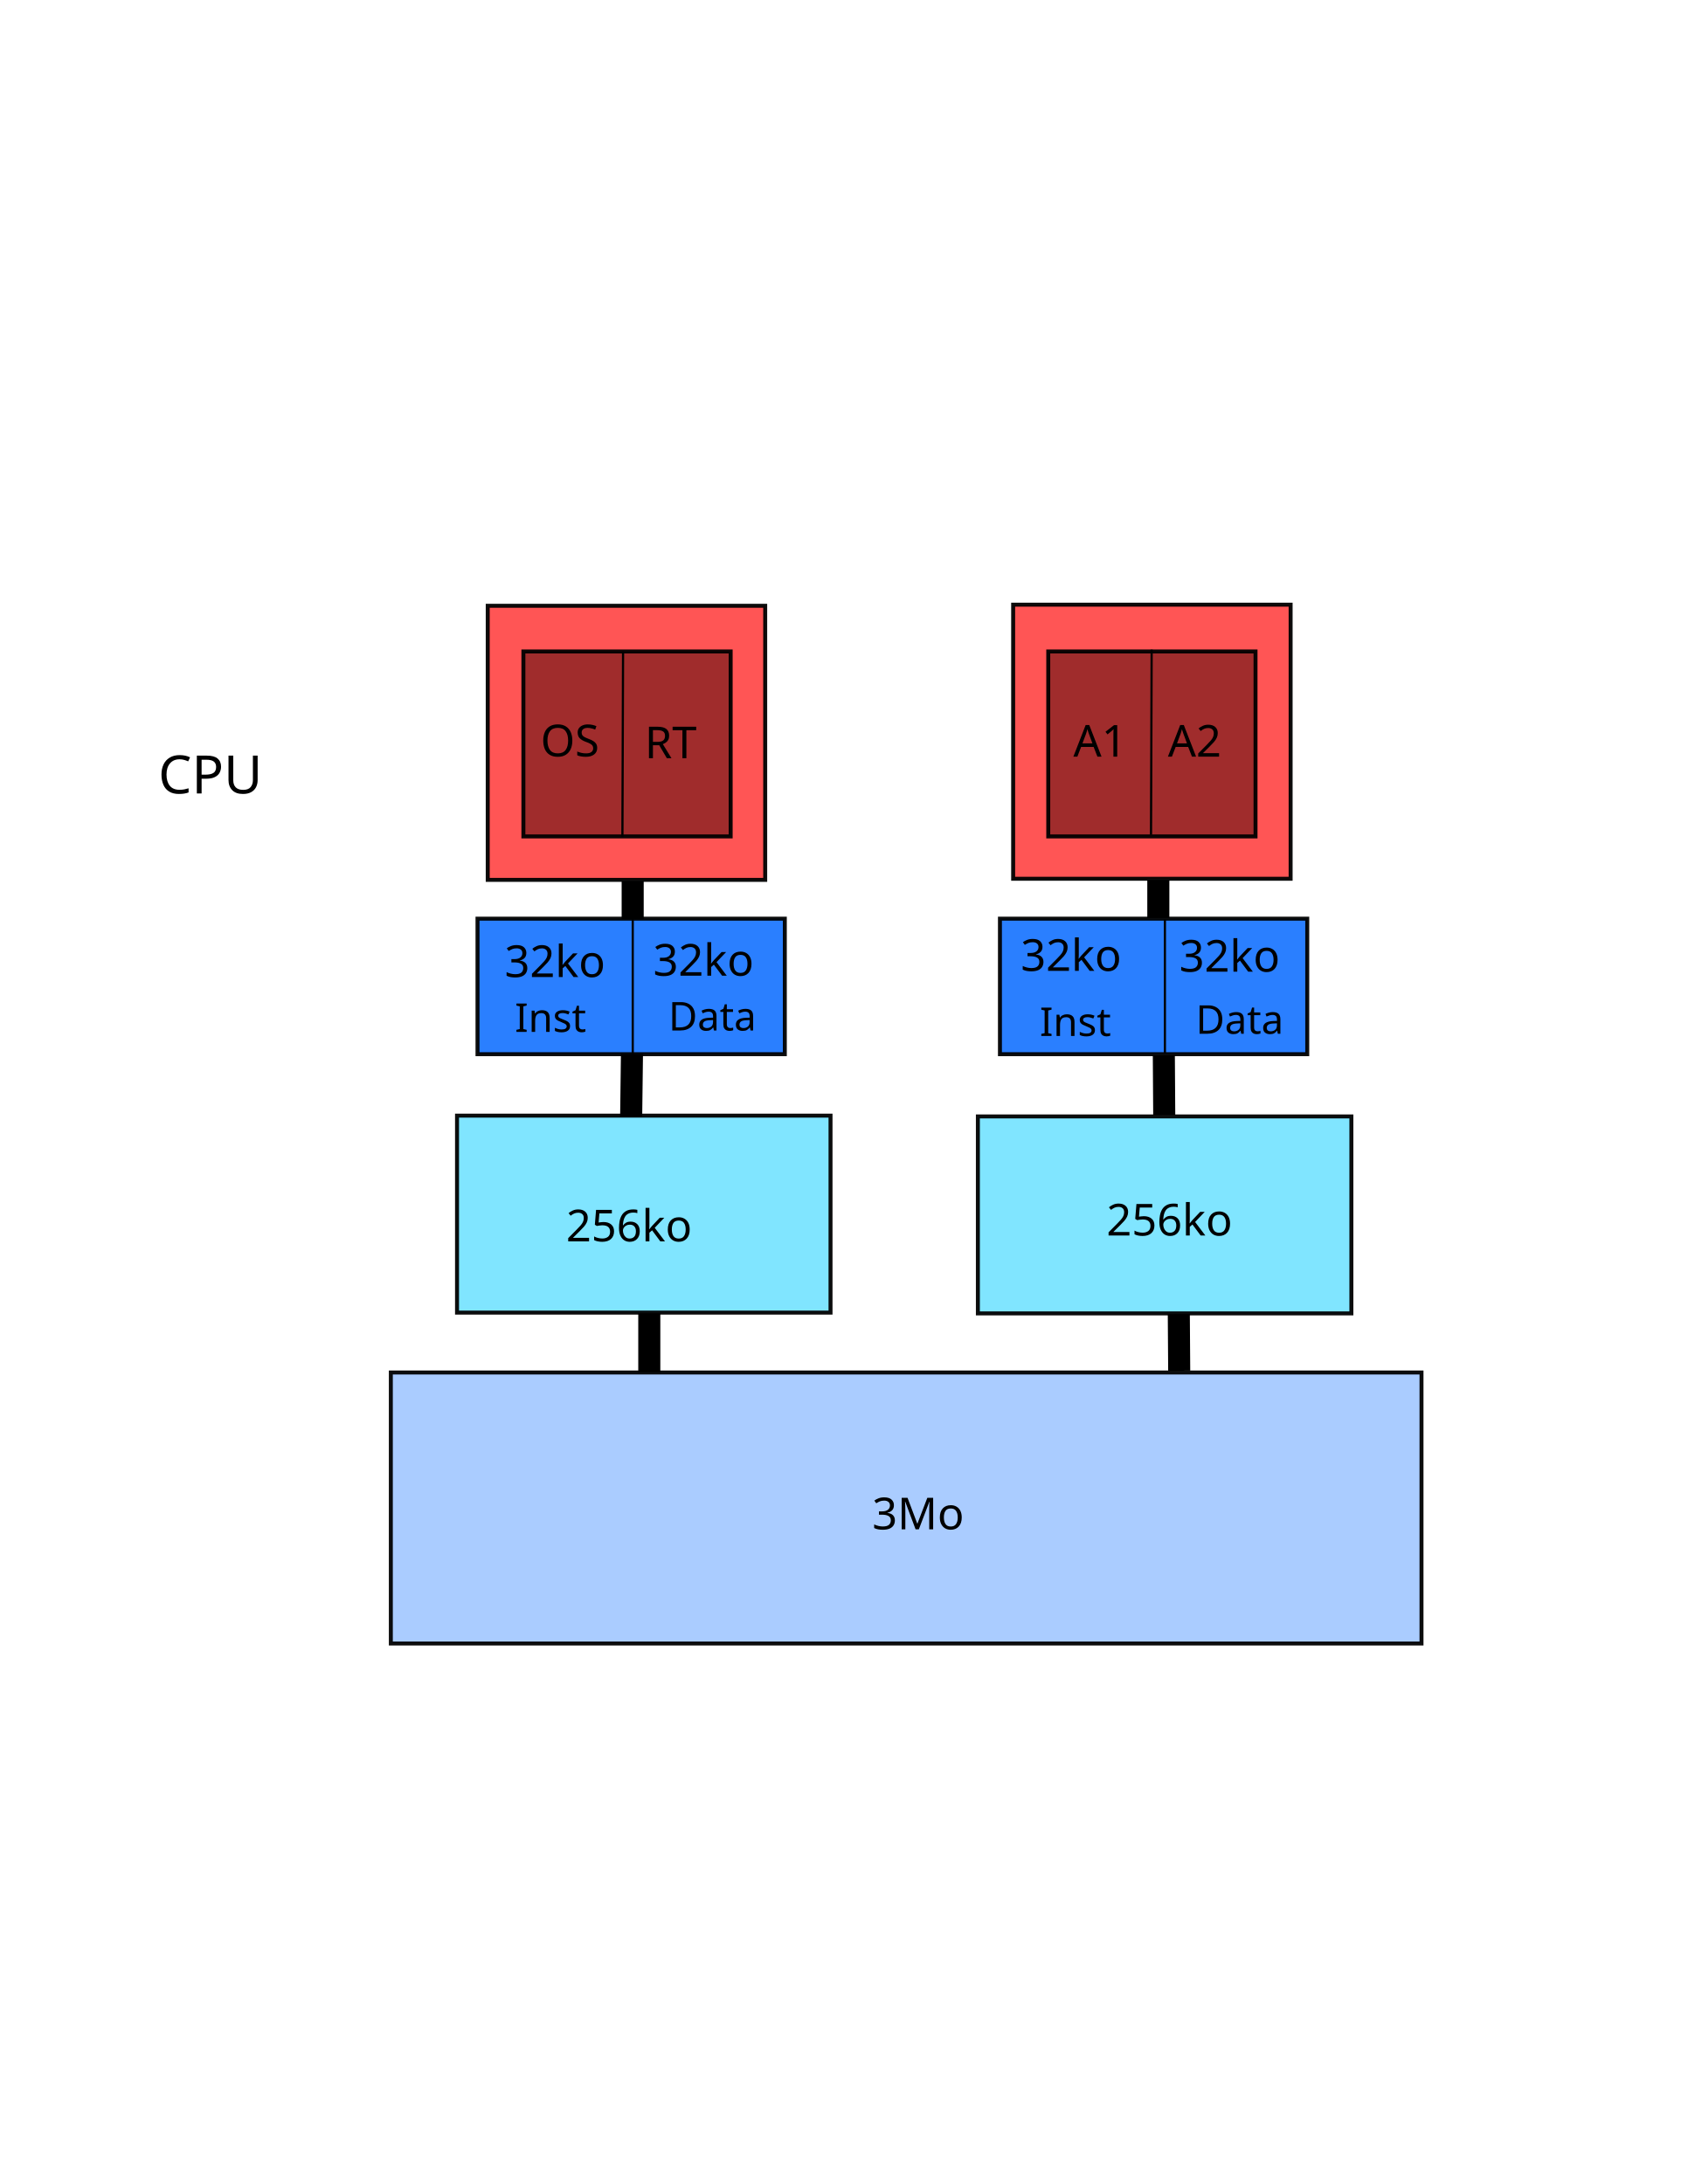
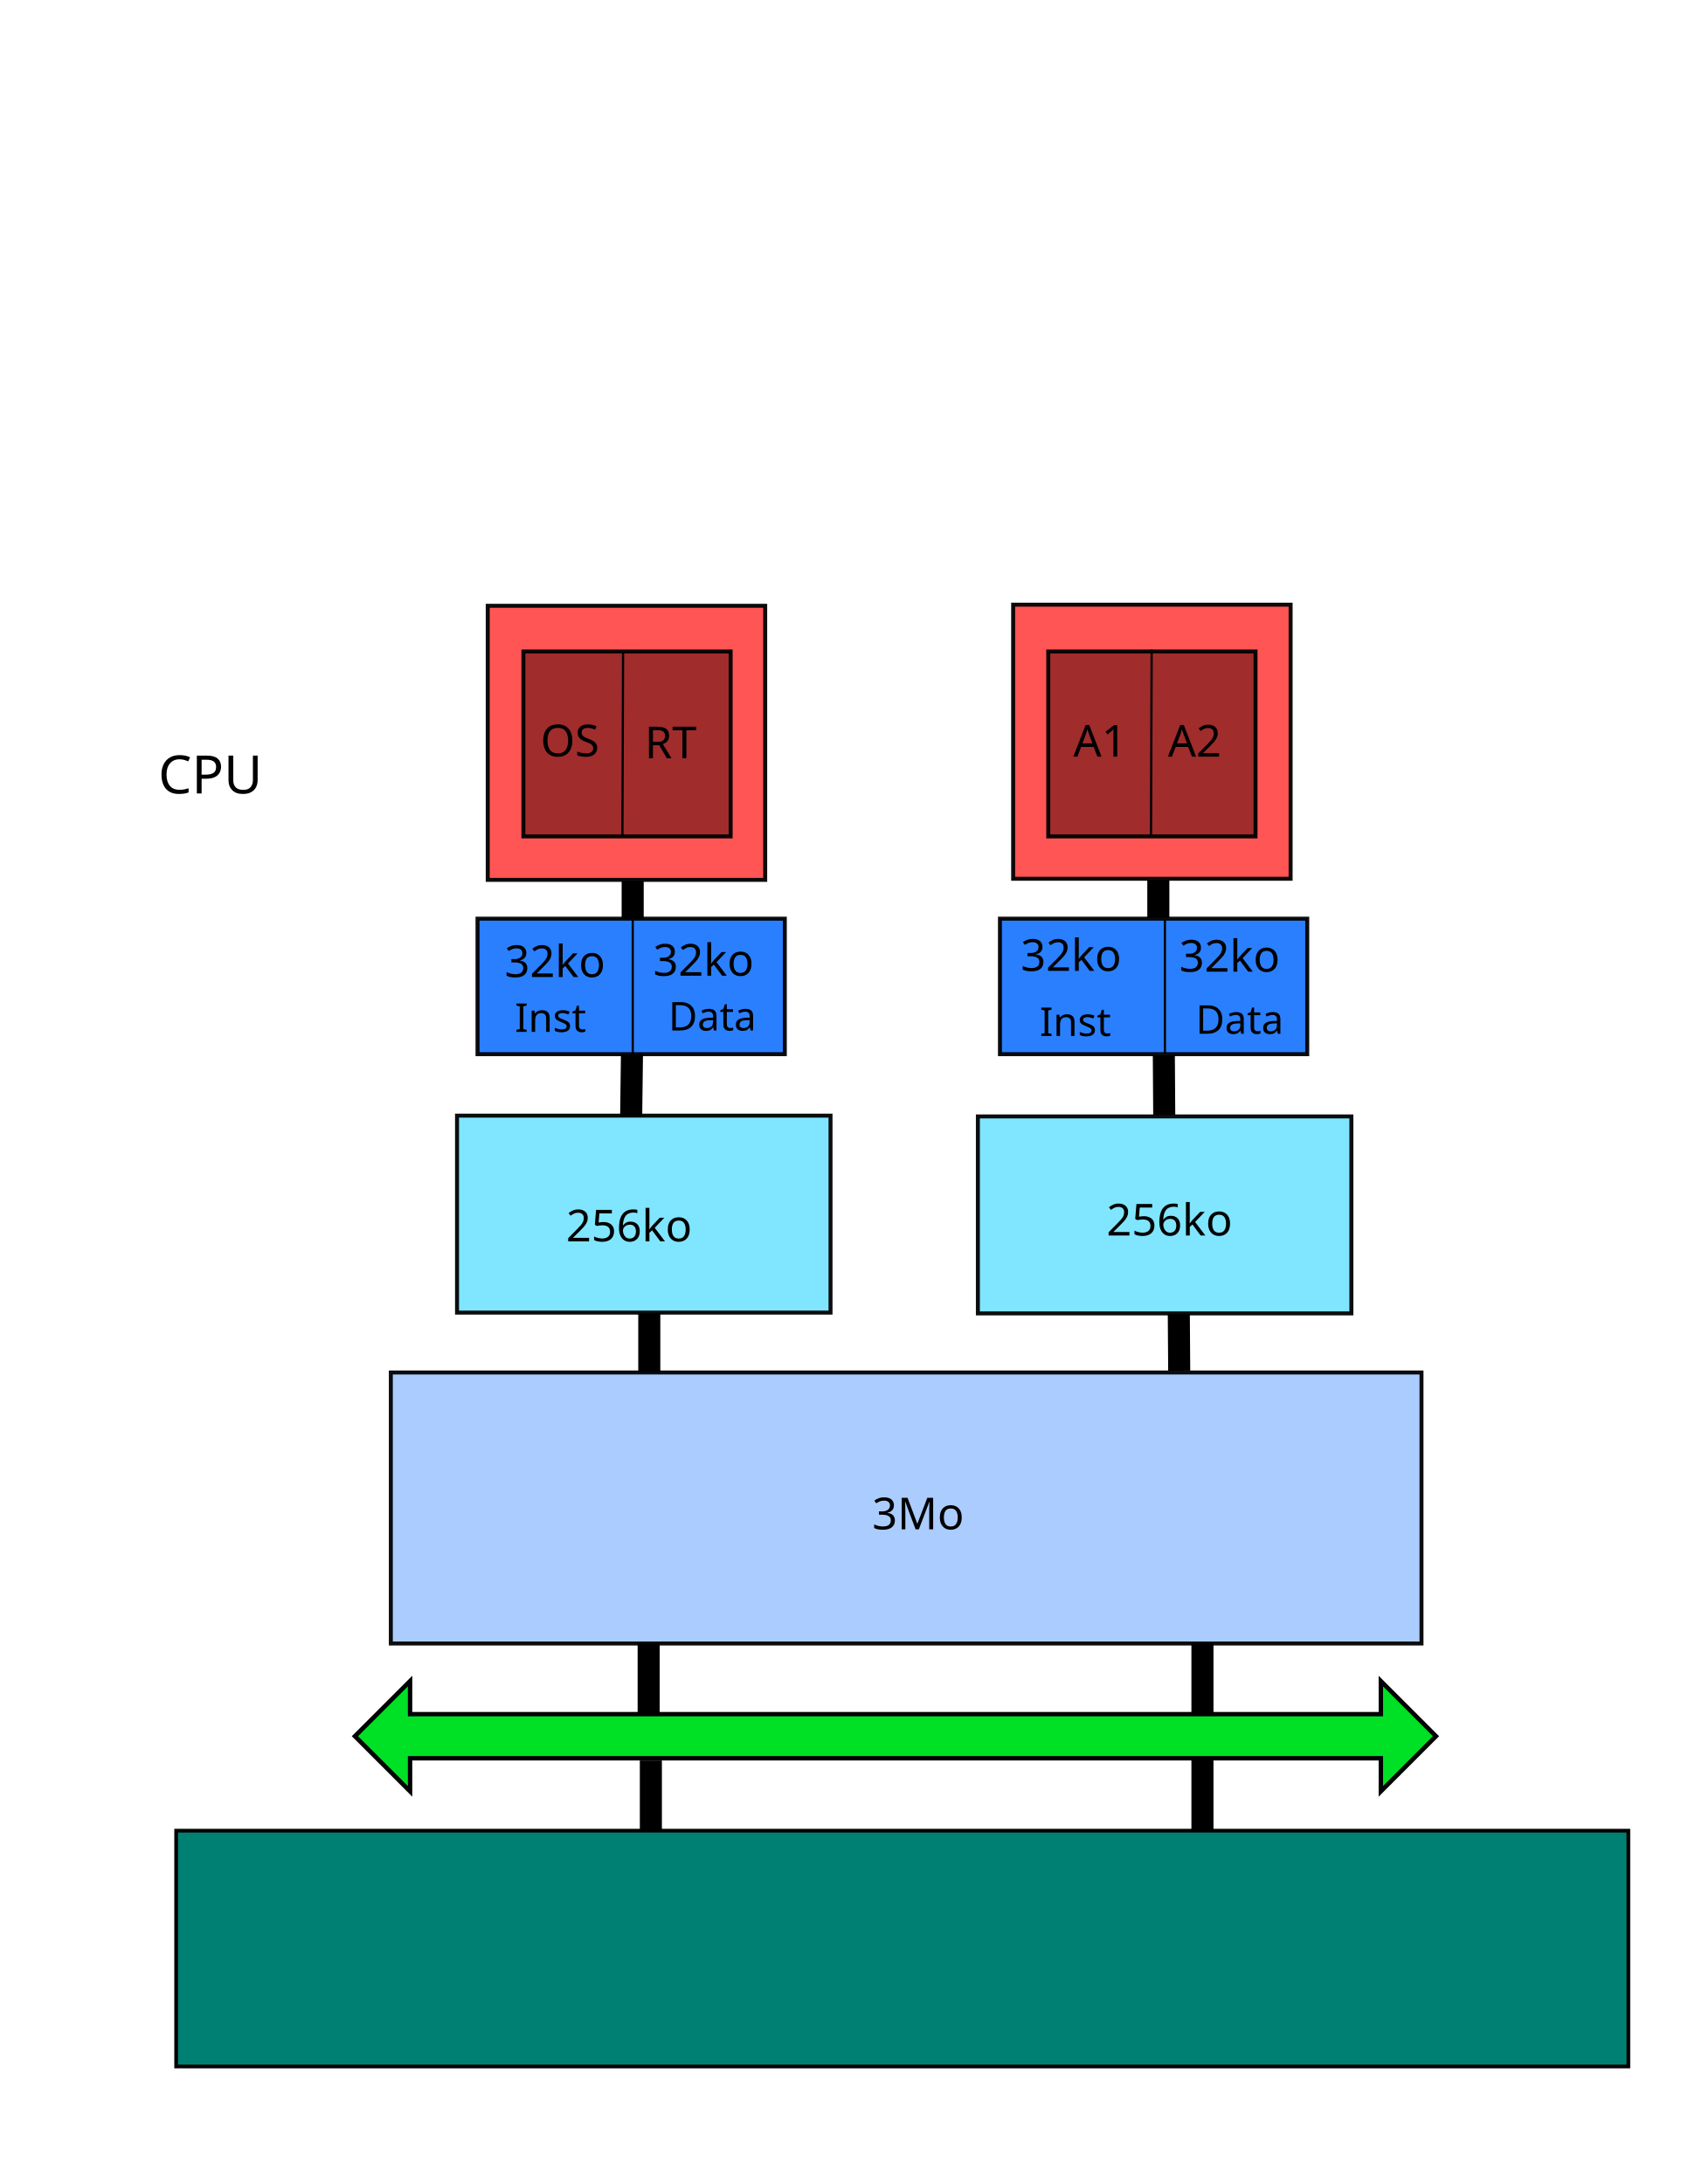
<svg xmlns="http://www.w3.org/2000/svg" width="765" height="990" id="svg2" version="1.1">
  <defs id="defs4" />
  <g id="layer1" transform="translate(0,-62.36216)">
    <rect style="fill:#80e5ff;stroke:#000000;stroke-width:1.8;stroke-miterlimit:4;stroke-opacity:0.945;stroke-dasharray:none" id="rect3088" width="169.286" height="89.286" x="207.143" y="568.076" />
    <rect style="fill:#80e5ff;stroke:#000000;stroke-width:1.8;stroke-miterlimit:4;stroke-opacity:0.945;stroke-dasharray:none" id="rect3088-6" width="169.286" height="89.286" x="443.214" y="568.434" />
    <rect style="fill:#aaccff;stroke:#000000;stroke-width:1.8;stroke-miterlimit:4;stroke-opacity:0.945;stroke-dasharray:none" id="rect3108" width="467.143" height="122.857" x="177.143" y="684.505" />
    <rect style="fill:#2a7fff;stroke:#000000;stroke-width:1.8;stroke-miterlimit:4;stroke-opacity:0.945;stroke-dasharray:none" id="rect3110" width="139.286" height="61.429" x="216.429" y="478.791" />
    <rect style="fill:#2a7fff;stroke:#000000;stroke-width:1.8;stroke-miterlimit:4;stroke-opacity:0.945;stroke-dasharray:none" id="rect3110-1" width="139.286" height="61.429" x="453.214" y="478.791" />
    <path style="fill:none;stroke:#000000;stroke-width:1px;stroke-linecap:butt;stroke-linejoin:miter;stroke-opacity:1" d="m 286.786,478.791 0,61.964" id="path3130" />
    <path style="fill:none;stroke:#000000;stroke-width:1px;stroke-linecap:butt;stroke-linejoin:miter;stroke-opacity:1" d="m 527.978,479.102 0,60.76" id="path3132" />
    <g id="g3154" transform="translate(144.2857,-21.42857)">
      <rect transform="translate(0,308.2677)" ry="0" y="50.12" x="76.772" height="124.249" width="125.764" id="rect2998" style="fill:#ff5555;stroke:#000000;stroke-width:1.8;stroke-miterlimit:4;stroke-opacity:0.945;stroke-dasharray:none" />
      <rect transform="translate(0,308.2677)" y="70.828" x="92.934" height="83.843" width="93.944" id="rect3020" style="fill:#a02c2c;stroke:#000000;stroke-width:1.8;stroke-miterlimit:4;stroke-opacity:0.945;stroke-dasharray:none" />
      <path transform="translate(0,308.2677)" id="path3134" d="m 137.818,154.83 0.292,-83.95" style="fill:none;stroke:#000000;stroke-width:1px;stroke-linecap:butt;stroke-linejoin:miter;stroke-opacity:1" />
    </g>
    <rect style="fill:#ff5555;stroke:#000000;stroke-width:1.8;stroke-miterlimit:4;stroke-opacity:0.945;stroke-dasharray:none" id="rect2998-9" width="125.764" height="124.249" x="459.201" y="336.454" />
    <rect style="fill:#a02c2c;stroke:#000000;stroke-width:1.8;stroke-miterlimit:4;stroke-opacity:0.945;stroke-dasharray:none" id="rect3020-3" width="93.944" height="83.843" x="475.111" y="357.667" />
    <path style="fill:#ff5555;stroke:#000000;stroke-width:1px;stroke-linecap:butt;stroke-linejoin:miter;stroke-opacity:1" d="m 521.684,440.806 0.292,-83.95" id="path3134-4" />
    <flowRoot xml:space="preserve" id="flowRoot3164" style="font-size:40px;font-style:normal;font-weight:normal;line-height:125%;letter-spacing:0px;word-spacing:0px;fill:#000000;fill-opacity:1;stroke:none;font-family:Sans" transform="translate(77.61564,284.8188)">
      <flowRegion id="flowRegion3166">
        <rect id="rect3168" width="53.538" height="49.497" x="5.051" y="207.703" />
      </flowRegion>
      <flowPara id="flowPara3170" style="font-size:24px">L1</flowPara>
    </flowRoot>
    <flowRoot transform="translate(76.8628,392.8538)" xml:space="preserve" id="flowRoot3164-4" style="font-size:40px;font-style:normal;font-weight:normal;line-height:125%;letter-spacing:0px;word-spacing:0px;fill:#000000;fill-opacity:1;stroke:none;font-family:Sans">
      <flowRegion id="flowRegion3166-5">
        <rect id="rect3168-2" width="53.538" height="49.497" x="5.051" y="207.703" />
      </flowRegion>
      <flowPara id="flowPara3170-0" style="font-size:24px">L2</flowPara>
    </flowRoot>
    <flowRoot transform="translate(76.86281,519.1228)" xml:space="preserve" id="flowRoot3164-1" style="font-size:40px;font-style:normal;font-weight:normal;line-height:125%;letter-spacing:0px;word-spacing:0px;fill:#000000;fill-opacity:1;stroke:none;font-family:Sans">
      <flowRegion id="flowRegion3166-1">
        <rect id="rect3168-6" width="53.538" height="49.497" x="5.051" y="207.703" />
      </flowRegion>
      <flowPara id="flowPara3170-7" style="font-size:24px">L3</flowPara>
    </flowRoot>
    <flowRoot xml:space="preserve" id="flowRoot3164-0" style="font-size:40px;font-style:normal;font-weight:normal;line-height:125%;letter-spacing:0px;word-spacing:0px;fill:#000000;fill-opacity:1;stroke:none;font-family:Sans" transform="translate(79.04921,172.8559)">
      <flowRegion id="flowRegion3166-9">
        <rect id="rect3168-3" width="53.538" height="49.497" x="5.051" y="207.703" />
      </flowRegion>
      <flowPara id="flowPara3170-3">L1=CPCPPU</flowPara>
    </flowRoot>
    <text xml:space="preserve" style="font-size:40px;font-style:normal;font-weight:normal;line-height:125%;letter-spacing:0px;word-spacing:0px;fill:#000000;fill-opacity:1;stroke:none;font-family:Sans" x="71.721" y="422.027" id="text3239">
      <tspan id="tspan3241" x="71.721" y="422.027" style="font-size:24px">CPU</tspan>
    </text>
    <text xml:space="preserve" style="font-size:40px;font-style:normal;font-weight:normal;line-height:125%;letter-spacing:0px;word-spacing:0px;fill:#000000;fill-opacity:1;stroke:none;font-family:Sans" x="256.579" y="625.068" id="text3243">
      <tspan x="256.579" y="625.068" id="tspan3247" style="font-size:20px">256ko</tspan>
    </text>
    <text xml:space="preserve" style="font-size:40px;font-style:normal;font-weight:normal;line-height:125%;letter-spacing:0px;word-spacing:0px;fill:#000000;fill-opacity:1;stroke:none;font-family:Sans" x="501.496" y="622.422" id="text3243-8">
      <tspan x="501.496" y="622.422" id="tspan3247-0" style="font-size:20px">256ko</tspan>
    </text>
    <text xml:space="preserve" style="font-size:40px;font-style:normal;font-weight:normal;line-height:125%;letter-spacing:0px;word-spacing:0px;fill:#000000;fill-opacity:1;stroke:none;font-family:Sans" x="395.299" y="755.589" id="text3243-6">
      <tspan x="395.299" y="755.589" id="tspan3247-3" style="font-size:20px">3Mo</tspan>
    </text>
    <text xml:space="preserve" style="font-size:40px;font-style:normal;font-weight:normal;line-height:125%;letter-spacing:0px;word-spacing:0px;fill:#000000;fill-opacity:1;stroke:none;font-family:Sans" x="228.704" y="505.244" id="text3243-7">
      <tspan x="228.704" y="505.244" id="tspan3247-6" style="font-size:20px">32ko</tspan>
    </text>
    <text xml:space="preserve" style="font-size:40px;font-style:normal;font-weight:normal;line-height:125%;letter-spacing:0px;word-spacing:0px;fill:#000000;fill-opacity:1;stroke:none;font-family:Sans" x="296.027" y="504.642" id="text3243-4">
      <tspan x="296.027" y="504.642" id="tspan3247-8" style="font-size:20px">32ko</tspan>
    </text>
    <text xml:space="preserve" style="font-size:40px;font-style:normal;font-weight:normal;line-height:125%;letter-spacing:0px;word-spacing:0px;fill:#000000;fill-opacity:1;stroke:none;font-family:Sans" x="462.637" y="502.462" id="text3243-4-1">
      <tspan x="462.637" y="502.462" id="tspan3247-8-4" style="font-size:20px">32ko</tspan>
    </text>
    <text xml:space="preserve" style="font-size:40px;font-style:normal;font-weight:normal;line-height:125%;letter-spacing:0px;word-spacing:0px;fill:#000000;fill-opacity:1;stroke:none;font-family:Sans" x="534.473" y="502.819" id="text3243-4-7">
      <tspan x="534.473" y="502.819" id="tspan3247-8-6" style="font-size:20px">32ko</tspan>
    </text>
    <text xml:space="preserve" style="font-size:40px;font-style:normal;font-weight:normal;line-height:125%;letter-spacing:0px;word-spacing:0px;fill:#000000;fill-opacity:1;stroke:none;font-family:Sans" x="245" y="405.219" id="text3348">
      <tspan id="tspan3350" x="245" y="405.219" style="font-size:20px">OS</tspan>
    </text>
    <text xml:space="preserve" style="font-size:40px;font-style:normal;font-weight:normal;line-height:125%;letter-spacing:0px;word-spacing:0px;fill:#000000;fill-opacity:1;stroke:none;font-family:Sans" x="292.205" y="406.071" id="text3348-9">
      <tspan id="tspan3350-9" x="292.205" y="406.071" style="font-size:20px">RT</tspan>
    </text>
    <text xml:space="preserve" style="font-size:40px;font-style:normal;font-weight:normal;line-height:125%;letter-spacing:0px;word-spacing:0px;fill:#000000;fill-opacity:1;stroke:none;font-family:Sans" x="486.491" y="405.357" id="text3348-82">
      <tspan id="tspan3350-5" x="486.491" y="405.357" style="font-size:20px">A1</tspan>
    </text>
    <text xml:space="preserve" style="font-size:40px;font-style:normal;font-weight:normal;line-height:125%;letter-spacing:0px;word-spacing:0px;fill:#000000;fill-opacity:1;stroke:none;font-family:Sans" x="529.348" y="405.357" id="text3348-5">
      <tspan id="tspan3350-97" x="529.348" y="405.357" style="font-size:20px">A2</tspan>
    </text>
    <text xml:space="preserve" style="font-size:40px;font-style:normal;font-weight:normal;line-height:125%;letter-spacing:0px;word-spacing:0px;fill:#000000;fill-opacity:1;stroke:none;font-family:Sans" x="233.345" y="530.113" id="text3434">
      <tspan id="tspan3436" x="233.345" y="530.113" style="font-size:18px">Inst</tspan>
    </text>
    <text xml:space="preserve" style="font-size:40px;font-style:normal;font-weight:normal;line-height:125%;letter-spacing:0px;word-spacing:0px;fill:#000000;fill-opacity:1;stroke:none;font-family:Sans" x="302.961" y="529.476" id="text3434-7">
      <tspan id="tspan3436-0" x="302.961" y="529.476" style="font-size:18px">Data</tspan>
    </text>
    <text xml:space="preserve" style="font-size:40px;font-style:normal;font-weight:normal;line-height:125%;letter-spacing:0px;word-spacing:0px;fill:#000000;fill-opacity:1;stroke:none;font-family:Sans" x="471.238" y="531.965" id="text3434-1">
      <tspan id="tspan3436-3" x="471.238" y="531.965" style="font-size:18px">Inst</tspan>
    </text>
    <text xml:space="preserve" style="font-size:40px;font-style:normal;font-weight:normal;line-height:125%;letter-spacing:0px;word-spacing:0px;fill:#000000;fill-opacity:1;stroke:none;font-family:Sans" x="541.949" y="530.955" id="text3434-71">
      <tspan id="tspan3436-4" x="541.949" y="530.955" style="font-size:18px">Data</tspan>
    </text>
    <path style="fill:none;stroke:#000000;stroke-width:10;stroke-linecap:butt;stroke-linejoin:miter;stroke-opacity:1;stroke-miterlimit:4;stroke-dasharray:none" d="m 286.757,416.612 0,-17.299" id="path3477" transform="translate(0,62.36216)" />
    <path style="fill:none;stroke:#000000;stroke-width:10;stroke-linecap:butt;stroke-linejoin:miter;stroke-miterlimit:4;stroke-opacity:1;stroke-dasharray:none" d="m 525,478.512 0,-17.299" id="path3477-3" />
    <path style="fill:none;stroke:#000000;stroke-width:10;stroke-linecap:butt;stroke-linejoin:miter;stroke-miterlimit:4;stroke-opacity:1;stroke-dasharray:none" d="m 286.071,568.512 0.357,-28.37" id="path3477-6" />
    <path style="fill:none;stroke:#000000;stroke-width:10;stroke-linecap:butt;stroke-linejoin:miter;stroke-miterlimit:4;stroke-opacity:1;stroke-dasharray:none" d="M 527.679,567.797 527.5,540.677" id="path3477-4" />
    <path style="fill:none;stroke:#000000;stroke-width:10;stroke-linecap:butt;stroke-linejoin:miter;stroke-miterlimit:4;stroke-opacity:1;stroke-dasharray:none" d="m 294.286,684.404 0,-26.763" id="path3477-5" />
    <path style="fill:none;stroke:#000000;stroke-width:10;stroke-linecap:butt;stroke-linejoin:miter;stroke-miterlimit:4;stroke-opacity:1;stroke-dasharray:none" d="m 534.464,683.69 -0.179,-25.692" id="path3477-59" />
+     <rect style="fill:#008073;fill-opacity:1;stroke:#000000;stroke-width:1.673;stroke-miterlimit:4;stroke-opacity:1;stroke-dasharray:none;stroke-dashoffset:0" id="rect3052" width="658.205" height="106.89" x="79.837" y="892.199" />
+     <path style="fill:#00e025;stroke:#000000;stroke-width:2;stroke-linecap:butt;stroke-linejoin:miter;stroke-opacity:1;stroke-miterlimit:4;stroke-dasharray:none;fill-opacity:1" d="m 160.858,849.382 25,-25 0,15 440,0 0,-15 25,25 -25,25 0,-15 -440,0 0,15 z" id="path3824" />
+     <path style="fill:none;stroke:#000000;stroke-width:10;stroke-linecap:butt;stroke-linejoin:miter;stroke-miterlimit:4;stroke-opacity:1;stroke-dasharray:none" d="m 545,839.362 0,-32" id="path3477-59-4" />
+     <path style="fill:none;stroke:#000000;stroke-width:10;stroke-linecap:butt;stroke-linejoin:miter;stroke-miterlimit:4;stroke-opacity:1;stroke-dasharray:none" d="m 294,839.362 0,-32" id="path3477-59-0" />
+     <path style="fill:none;stroke:#000000;stroke-width:10;stroke-linecap:butt;stroke-linejoin:miter;stroke-miterlimit:4;stroke-opacity:1;stroke-dasharray:none" d="m 295,892.362 0,-32" id="path3477-59-3" />
+     <path style="fill:none;stroke:#000000;stroke-width:10;stroke-linecap:butt;stroke-linejoin:miter;stroke-miterlimit:4;stroke-opacity:1;stroke-dasharray:none" d="m 545,892.362 0,-33" id="path3477-59-2" />
+     <flowRoot transform="translate(394.9375,605.7214)" xml:space="preserve" id="flowRoot3164-1-0" style="font-size:40px;font-style:normal;font-weight:normal;line-height:125%;letter-spacing:0px;word-spacing:0px;fill:#000000;fill-opacity:1;stroke:none;font-family:Sans">
+       <flowRegion id="flowRegion3166-1-8">
+         <rect id="rect3168-6-9" width="210.012" height="33.937" x="5.051" y="207.703" />
+       </flowRegion>
+       <flowPara id="flowPara3170-7-3" style="font-size:24px">Bus</flowPara>
+     </flowRoot>
+     <flowRoot transform="translate(374.9375,720.7214)" xml:space="preserve" id="flowRoot3164-1-0-3" style="font-size:40px;font-style:normal;font-weight:normal;line-height:125%;letter-spacing:0px;word-spacing:0px;fill:#000000;fill-opacity:1;stroke:none;font-family:Sans">
+       <flowRegion id="flowRegion3166-1-8-9">
+         <rect id="rect3168-6-9-0" width="210.012" height="33.937" x="5.051" y="207.703" />
+       </flowRegion>
+       <flowPara id="flowPara3170-7-3-9" style="font-size:24px">Mémoire</flowPara>
+     </flowRoot>
  </g>
</svg>
